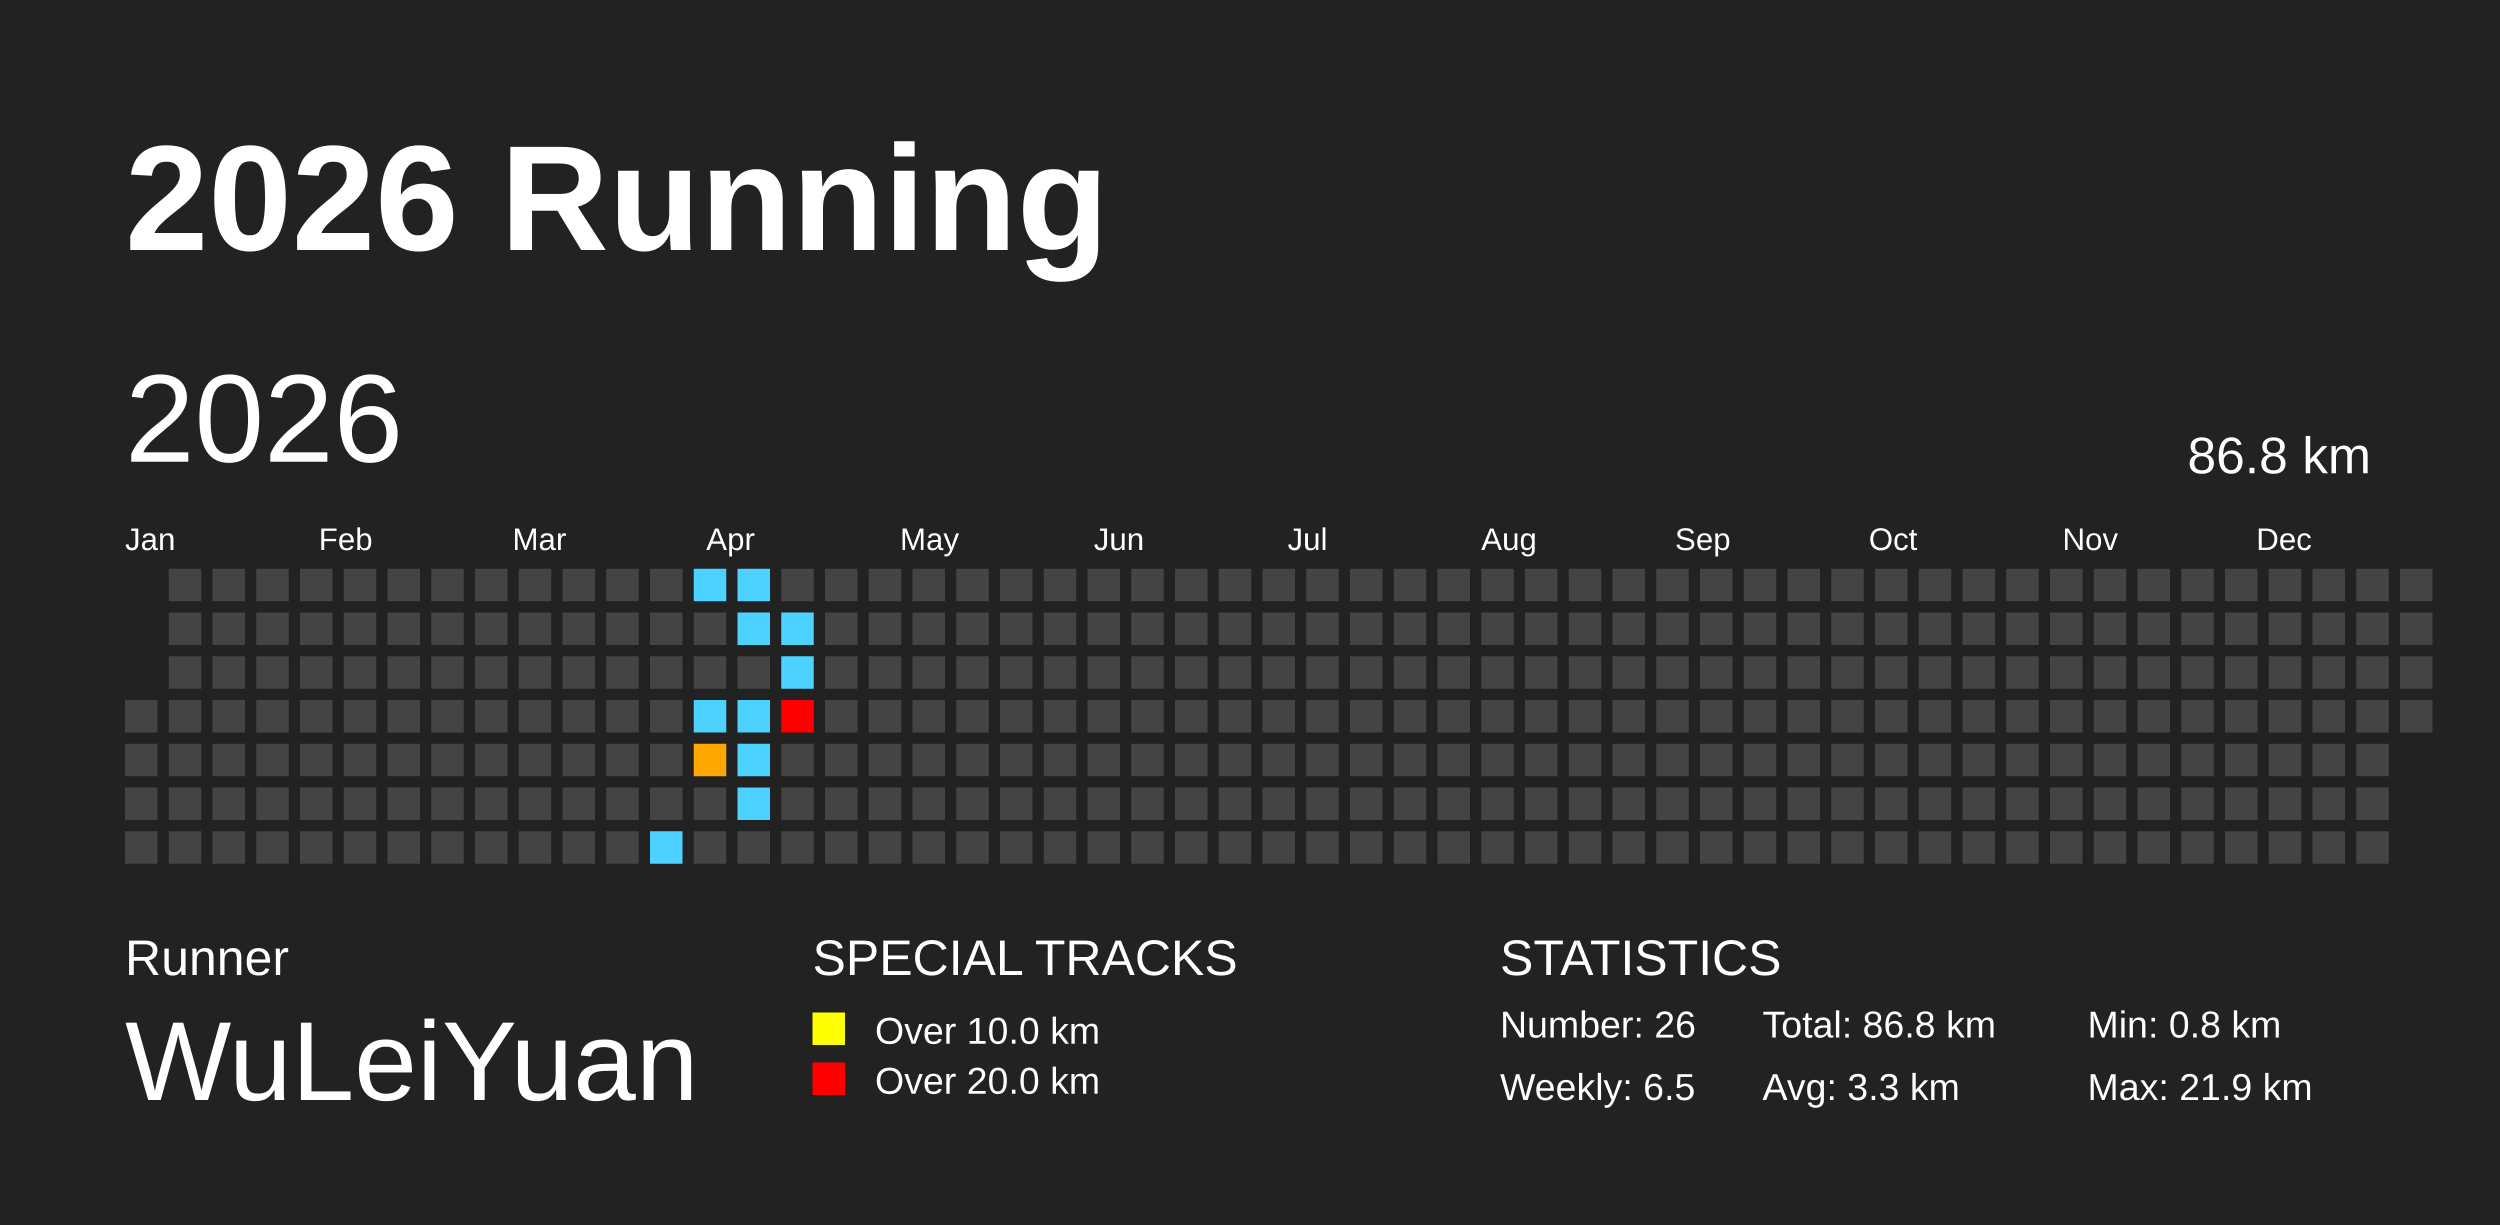
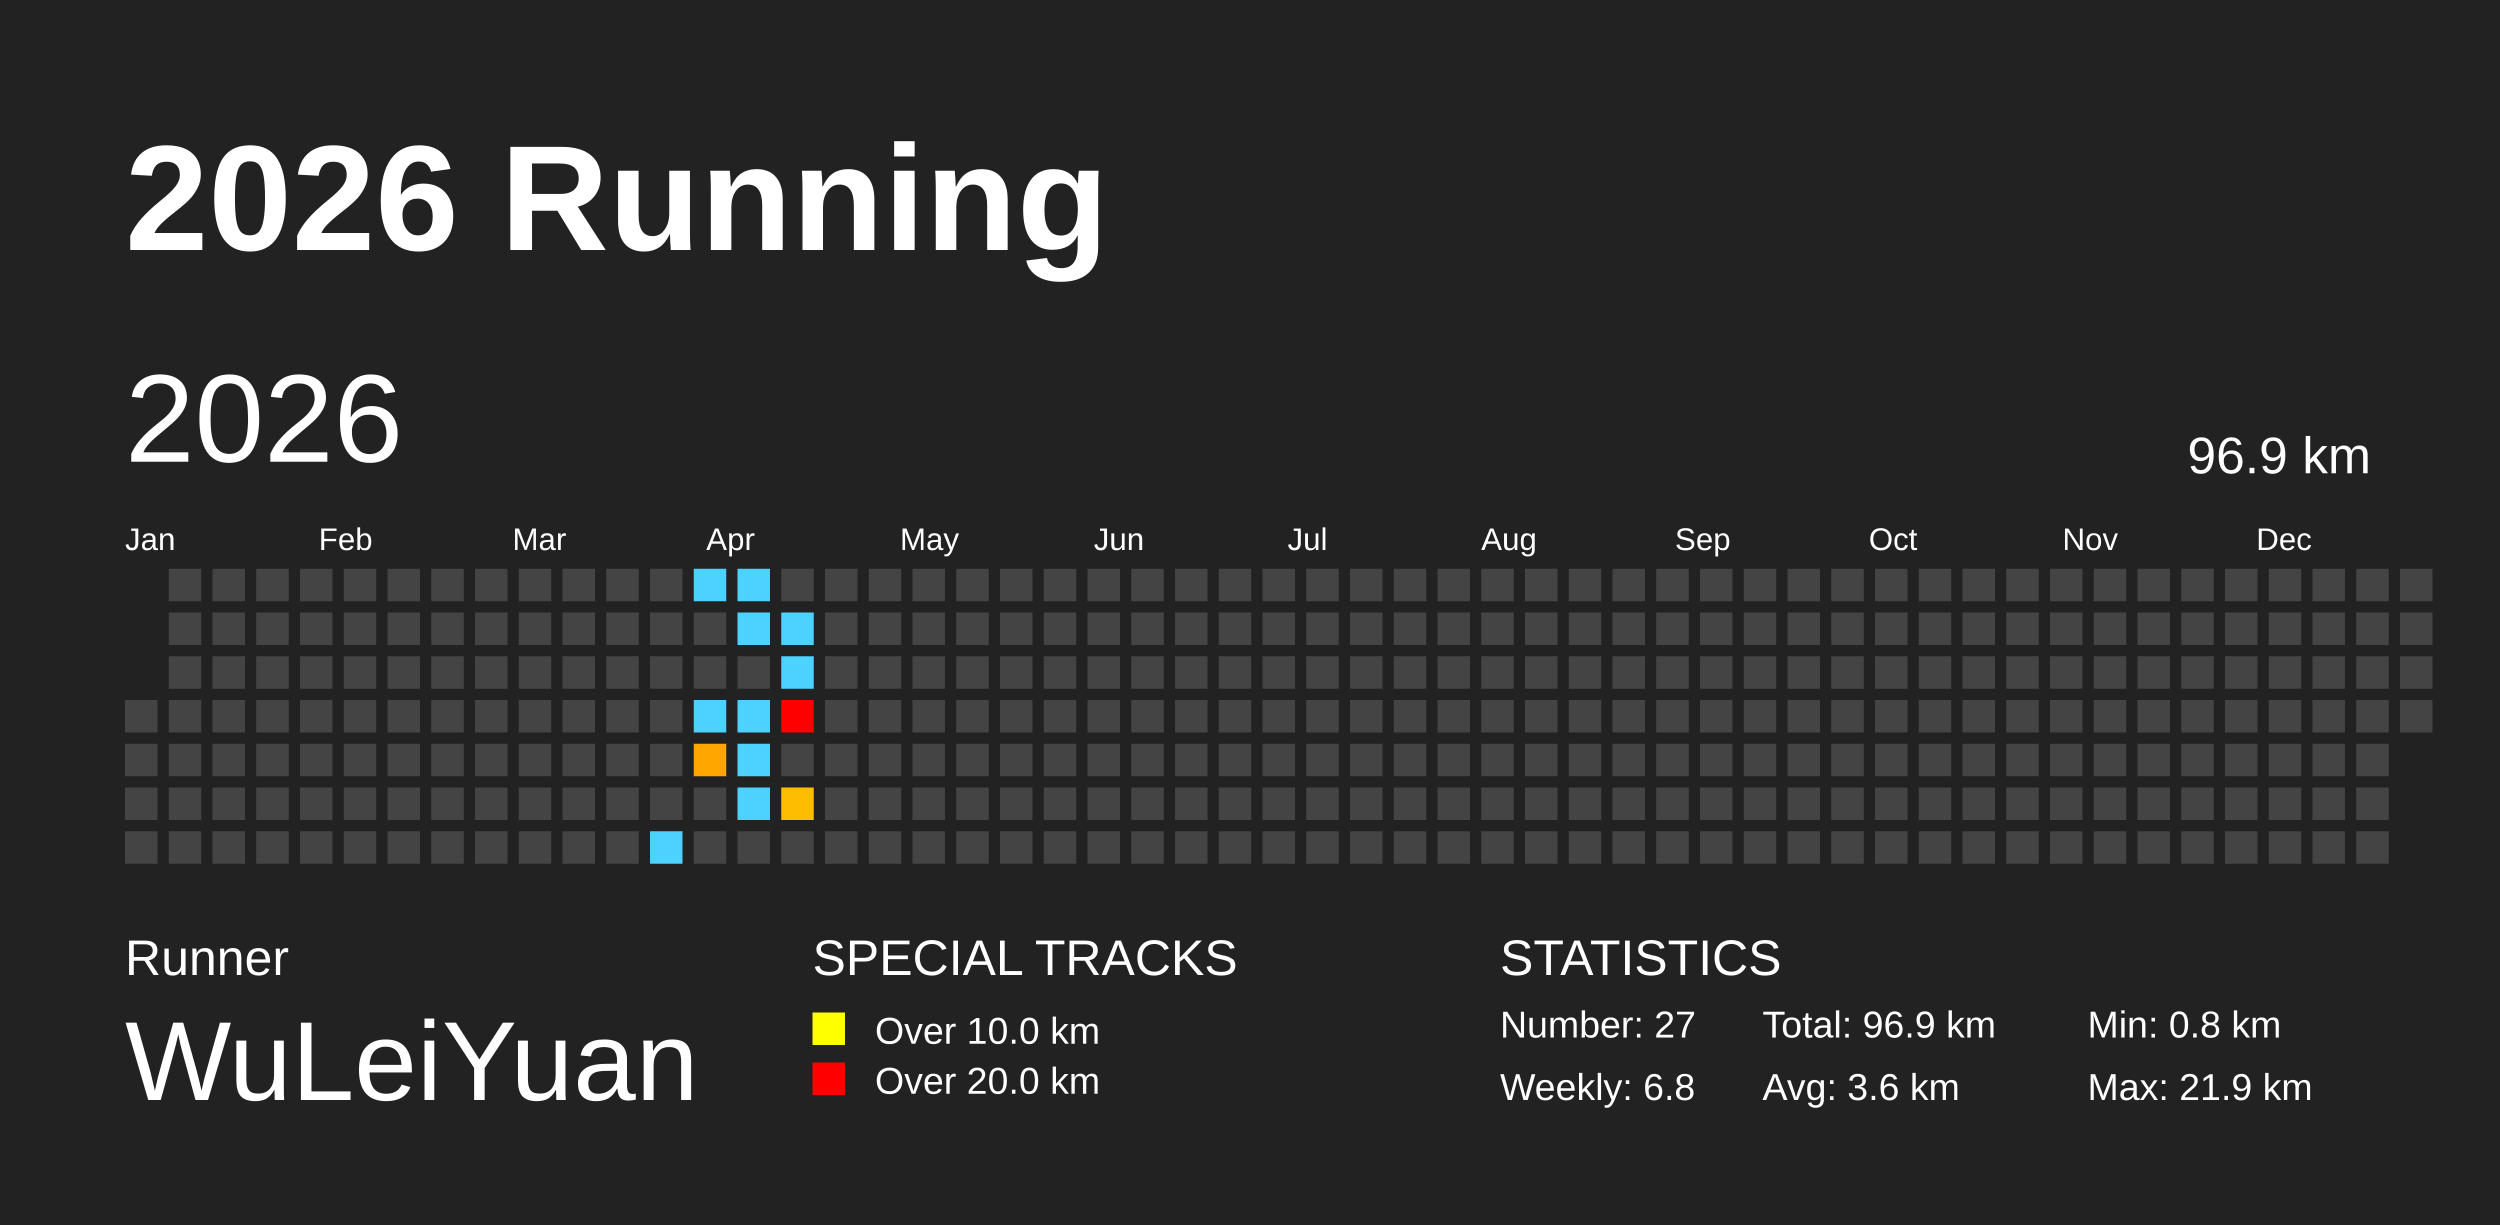
<svg xmlns="http://www.w3.org/2000/svg" baseProfile="full" height="98mm" version="1.1" viewBox="0,0,200,98" width="200mm">
  <defs />
  <rect fill="#222222" height="98" width="200" x="0" y="0" />
  <text fill="#FFFFFF" style="font-size:12px; font-family:Arial; font-weight:bold;" x="10" y="20">2026 Running</text>
  <text fill="#FFFFFF" style="font-size:4px; font-family:Arial" x="10" y="78">Runner</text>
  <text fill="#FFFFFF" style="font-size:9px; font-family:Arial" x="10" y="88">WuLeiYuan</text>
  <text fill="#FFFFFF" style="font-size:4px; font-family:Arial" x="65" y="78">SPECIAL TRACKS</text>
  <rect fill="yellow" height="2.6" width="2.6" x="65" y="81" />
  <text fill="#FFFFFF" style="font-size:3px; font-family:Arial" x="70" y="83.5">Over 10.0 km</text>
  <rect fill="red" height="2.6" width="2.6" x="65" y="85" />
  <text fill="#FFFFFF" style="font-size:3px; font-family:Arial" x="70" y="87.5">Over 20.0 km</text>
  <text fill="#FFFFFF" style="font-size:4px; font-family:Arial" x="120" y="78">STATISTICS</text>
-   <text fill="#FFFFFF" style="font-size:3px; font-family:Arial" x="120" y="83">Number: 26</text>
-   <text fill="#FFFFFF" style="font-size:3px; font-family:Arial" x="120" y="88">Weekly: 6.5</text>
-   <text fill="#FFFFFF" style="font-size:3px; font-family:Arial" x="141" y="83">Total: 86.8 km</text>
-   <text fill="#FFFFFF" style="font-size:3px; font-family:Arial" x="141" y="88">Avg: 3.3 km</text>
+   <text fill="#FFFFFF" style="font-size:3px; font-family:Arial" x="120" y="83">Number: 27</text>
+   <text fill="#FFFFFF" style="font-size:3px; font-family:Arial" x="120" y="88">Weekly: 6.8</text>
+   <text fill="#FFFFFF" style="font-size:3px; font-family:Arial" x="141" y="83">Total: 96.9 km</text>
+   <text fill="#FFFFFF" style="font-size:3px; font-family:Arial" x="141" y="88">Avg: 3.6 km</text>
  <text fill="#FFFFFF" style="font-size:3px; font-family:Arial" x="167" y="83">Min: 0.8 km</text>
  <text fill="#FFFFFF" style="font-size:3px; font-family:Arial" x="167" y="88">Max: 21.9 km</text>
  <text dominant-baseline="hanging" fill="#FFFFFF" style="font-size:10.0px; font-family:Arial;" x="10" y="30">2026</text>
-   <text dominant-baseline="hanging" fill="#FFFFFF" style="font-size:4.125px; font-family:Arial;" x="175" y="35">86.8 km</text>
+   <text dominant-baseline="hanging" fill="#FFFFFF" style="font-size:4.125px; font-family:Arial;" x="175" y="35">96.9 km</text>
  <text fill="#FFFFFF" style="font-size:2.5px; font-family:Arial" x="10.0" y="44">Jan</text>
  <text fill="#FFFFFF" style="font-size:2.5px; font-family:Arial" x="25.5" y="44">Feb</text>
  <text fill="#FFFFFF" style="font-size:2.5px; font-family:Arial" x="41.0" y="44">Mar</text>
  <text fill="#FFFFFF" style="font-size:2.5px; font-family:Arial" x="56.5" y="44">Apr</text>
  <text fill="#FFFFFF" style="font-size:2.5px; font-family:Arial" x="72.0" y="44">May</text>
  <text fill="#FFFFFF" style="font-size:2.5px; font-family:Arial" x="87.5" y="44">Jun</text>
  <text fill="#FFFFFF" style="font-size:2.5px; font-family:Arial" x="103.0" y="44">Jul</text>
  <text fill="#FFFFFF" style="font-size:2.5px; font-family:Arial" x="118.5" y="44">Aug</text>
  <text fill="#FFFFFF" style="font-size:2.5px; font-family:Arial" x="134.0" y="44">Sep</text>
  <text fill="#FFFFFF" style="font-size:2.5px; font-family:Arial" x="149.5" y="44">Oct</text>
  <text fill="#FFFFFF" style="font-size:2.5px; font-family:Arial" x="165.0" y="44">Nov</text>
  <text fill="#FFFFFF" style="font-size:2.5px; font-family:Arial" x="180.5" y="44">Dec</text>
  <rect fill="#444444" height="2.6" width="2.6" x="10.0" y="56.0" />
  <rect fill="#444444" height="2.6" width="2.6" x="10.0" y="59.5" />
  <rect fill="#444444" height="2.6" width="2.6" x="10.0" y="63.0" />
  <rect fill="#444444" height="2.6" width="2.6" x="10.0" y="66.5" />
  <rect fill="#444444" height="2.6" width="2.6" x="13.5" y="45.5" />
  <rect fill="#444444" height="2.6" width="2.6" x="13.5" y="49.0" />
  <rect fill="#444444" height="2.6" width="2.6" x="13.5" y="52.5" />
  <rect fill="#444444" height="2.6" width="2.6" x="13.5" y="56.0" />
  <rect fill="#444444" height="2.6" width="2.6" x="13.5" y="59.5" />
  <rect fill="#444444" height="2.6" width="2.6" x="13.5" y="63.0" />
  <rect fill="#444444" height="2.6" width="2.6" x="13.5" y="66.5" />
  <rect fill="#444444" height="2.6" width="2.6" x="17.0" y="45.5" />
  <rect fill="#444444" height="2.6" width="2.6" x="17.0" y="49.0" />
  <rect fill="#444444" height="2.6" width="2.6" x="17.0" y="52.5" />
  <rect fill="#444444" height="2.6" width="2.6" x="17.0" y="56.0" />
  <rect fill="#444444" height="2.6" width="2.6" x="17.0" y="59.5" />
  <rect fill="#444444" height="2.6" width="2.6" x="17.0" y="63.0" />
  <rect fill="#444444" height="2.6" width="2.6" x="17.0" y="66.5" />
  <rect fill="#444444" height="2.6" width="2.6" x="20.5" y="45.5" />
  <rect fill="#444444" height="2.6" width="2.6" x="20.5" y="49.0" />
  <rect fill="#444444" height="2.6" width="2.6" x="20.5" y="52.5" />
  <rect fill="#444444" height="2.6" width="2.6" x="20.5" y="56.0" />
  <rect fill="#444444" height="2.6" width="2.6" x="20.5" y="59.5" />
  <rect fill="#444444" height="2.6" width="2.6" x="20.5" y="63.0" />
  <rect fill="#444444" height="2.6" width="2.6" x="20.5" y="66.5" />
  <rect fill="#444444" height="2.6" width="2.6" x="24.0" y="45.5" />
  <rect fill="#444444" height="2.6" width="2.6" x="24.0" y="49.0" />
  <rect fill="#444444" height="2.6" width="2.6" x="24.0" y="52.5" />
  <rect fill="#444444" height="2.6" width="2.6" x="24.0" y="56.0" />
  <rect fill="#444444" height="2.6" width="2.6" x="24.0" y="59.5" />
  <rect fill="#444444" height="2.6" width="2.6" x="24.0" y="63.0" />
  <rect fill="#444444" height="2.6" width="2.6" x="24.0" y="66.5" />
  <rect fill="#444444" height="2.6" width="2.6" x="27.5" y="45.5" />
  <rect fill="#444444" height="2.6" width="2.6" x="27.5" y="49.0" />
  <rect fill="#444444" height="2.6" width="2.6" x="27.5" y="52.5" />
  <rect fill="#444444" height="2.6" width="2.6" x="27.5" y="56.0" />
  <rect fill="#444444" height="2.6" width="2.6" x="27.5" y="59.5" />
  <rect fill="#444444" height="2.6" width="2.6" x="27.5" y="63.0" />
  <rect fill="#444444" height="2.6" width="2.6" x="27.5" y="66.5" />
  <rect fill="#444444" height="2.6" width="2.6" x="31.0" y="45.5" />
  <rect fill="#444444" height="2.6" width="2.6" x="31.0" y="49.0" />
  <rect fill="#444444" height="2.6" width="2.6" x="31.0" y="52.5" />
  <rect fill="#444444" height="2.6" width="2.6" x="31.0" y="56.0" />
  <rect fill="#444444" height="2.6" width="2.6" x="31.0" y="59.5" />
  <rect fill="#444444" height="2.6" width="2.6" x="31.0" y="63.0" />
  <rect fill="#444444" height="2.6" width="2.6" x="31.0" y="66.5" />
  <rect fill="#444444" height="2.6" width="2.6" x="34.5" y="45.5" />
  <rect fill="#444444" height="2.6" width="2.6" x="34.5" y="49.0" />
  <rect fill="#444444" height="2.6" width="2.6" x="34.5" y="52.5" />
  <rect fill="#444444" height="2.6" width="2.6" x="34.5" y="56.0" />
  <rect fill="#444444" height="2.6" width="2.6" x="34.5" y="59.5" />
  <rect fill="#444444" height="2.6" width="2.6" x="34.5" y="63.0" />
  <rect fill="#444444" height="2.6" width="2.6" x="34.5" y="66.5" />
  <rect fill="#444444" height="2.6" width="2.6" x="38.0" y="45.5" />
  <rect fill="#444444" height="2.6" width="2.6" x="38.0" y="49.0" />
  <rect fill="#444444" height="2.6" width="2.6" x="38.0" y="52.5" />
  <rect fill="#444444" height="2.6" width="2.6" x="38.0" y="56.0" />
  <rect fill="#444444" height="2.6" width="2.6" x="38.0" y="59.5" />
  <rect fill="#444444" height="2.6" width="2.6" x="38.0" y="63.0" />
  <rect fill="#444444" height="2.6" width="2.6" x="38.0" y="66.5" />
  <rect fill="#444444" height="2.6" width="2.6" x="41.5" y="45.5" />
  <rect fill="#444444" height="2.6" width="2.6" x="41.5" y="49.0" />
  <rect fill="#444444" height="2.6" width="2.6" x="41.5" y="52.5" />
  <rect fill="#444444" height="2.6" width="2.6" x="41.5" y="56.0" />
  <rect fill="#444444" height="2.6" width="2.6" x="41.5" y="59.5" />
  <rect fill="#444444" height="2.6" width="2.6" x="41.5" y="63.0" />
  <rect fill="#444444" height="2.6" width="2.6" x="41.5" y="66.5" />
  <rect fill="#444444" height="2.6" width="2.6" x="45.0" y="45.5" />
  <rect fill="#444444" height="2.6" width="2.6" x="45.0" y="49.0" />
  <rect fill="#444444" height="2.6" width="2.6" x="45.0" y="52.5" />
  <rect fill="#444444" height="2.6" width="2.6" x="45.0" y="56.0" />
  <rect fill="#444444" height="2.6" width="2.6" x="45.0" y="59.5" />
  <rect fill="#444444" height="2.6" width="2.6" x="45.0" y="63.0" />
  <rect fill="#444444" height="2.6" width="2.6" x="45.0" y="66.5" />
  <rect fill="#444444" height="2.6" width="2.6" x="48.5" y="45.5" />
  <rect fill="#444444" height="2.6" width="2.6" x="48.5" y="49.0" />
  <rect fill="#444444" height="2.6" width="2.6" x="48.5" y="52.5" />
  <rect fill="#444444" height="2.6" width="2.6" x="48.5" y="56.0" />
  <rect fill="#444444" height="2.6" width="2.6" x="48.5" y="59.5" />
  <rect fill="#444444" height="2.6" width="2.6" x="48.5" y="63.0" />
  <rect fill="#444444" height="2.6" width="2.6" x="48.5" y="66.5" />
  <rect fill="#444444" height="2.6" width="2.6" x="52.0" y="45.5" />
  <rect fill="#444444" height="2.6" width="2.6" x="52.0" y="49.0" />
  <rect fill="#444444" height="2.6" width="2.6" x="52.0" y="52.5" />
  <rect fill="#444444" height="2.6" width="2.6" x="52.0" y="56.0" />
  <rect fill="#444444" height="2.6" width="2.6" x="52.0" y="59.5" />
  <rect fill="#444444" height="2.6" width="2.6" x="52.0" y="63.0" />
  <rect fill="#4dd2ff" height="2.6" width="2.6" x="52.0" y="66.5" />
  <rect fill="#4dd2ff" height="2.6" width="2.6" x="55.5" y="45.5" />
  <rect fill="#444444" height="2.6" width="2.6" x="55.5" y="49.0" />
  <rect fill="#444444" height="2.6" width="2.6" x="55.5" y="52.5" />
  <rect fill="#4dd2ff" height="2.6" width="2.6" x="55.5" y="56.0" />
  <rect fill="#ffa600" height="2.6" width="2.6" x="55.5" y="59.5" />
  <rect fill="#444444" height="2.6" width="2.6" x="55.5" y="63.0" />
  <rect fill="#444444" height="2.6" width="2.6" x="55.5" y="66.5" />
  <rect fill="#4dd2ff" height="2.6" width="2.6" x="59.0" y="45.5" />
  <rect fill="#4dd2ff" height="2.6" width="2.6" x="59.0" y="49.0" />
  <rect fill="#444444" height="2.6" width="2.6" x="59.0" y="52.5" />
  <rect fill="#4dd2ff" height="2.6" width="2.6" x="59.0" y="56.0" />
  <rect fill="#4dd2ff" height="2.6" width="2.6" x="59.0" y="59.5" />
  <rect fill="#4dd2ff" height="2.6" width="2.6" x="59.0" y="63.0" />
  <rect fill="#444444" height="2.6" width="2.6" x="59.0" y="66.5" />
  <rect fill="#444444" height="2.6" width="2.6" x="62.5" y="45.5" />
  <rect fill="#4dd2ff" height="2.6" width="2.6" x="62.5" y="49.0" />
  <rect fill="#4dd2ff" height="2.6" width="2.6" x="62.5" y="52.5" />
  <rect fill="red" height="2.6" width="2.6" x="62.5" y="56.0" />
  <rect fill="#444444" height="2.6" width="2.6" x="62.5" y="59.5" />
-   <rect fill="#444444" height="2.6" width="2.6" x="62.5" y="63.0" />
+   <rect fill="#ffbd00" height="2.6" width="2.6" x="62.5" y="63.0" />
  <rect fill="#444444" height="2.6" width="2.6" x="62.5" y="66.5" />
  <rect fill="#444444" height="2.6" width="2.6" x="66.0" y="45.5" />
  <rect fill="#444444" height="2.6" width="2.6" x="66.0" y="49.0" />
  <rect fill="#444444" height="2.6" width="2.6" x="66.0" y="52.5" />
  <rect fill="#444444" height="2.6" width="2.6" x="66.0" y="56.0" />
  <rect fill="#444444" height="2.6" width="2.6" x="66.0" y="59.5" />
  <rect fill="#444444" height="2.6" width="2.6" x="66.0" y="63.0" />
  <rect fill="#444444" height="2.6" width="2.6" x="66.0" y="66.5" />
  <rect fill="#444444" height="2.6" width="2.6" x="69.5" y="45.5" />
  <rect fill="#444444" height="2.6" width="2.6" x="69.5" y="49.0" />
  <rect fill="#444444" height="2.6" width="2.6" x="69.5" y="52.5" />
  <rect fill="#444444" height="2.6" width="2.6" x="69.5" y="56.0" />
  <rect fill="#444444" height="2.6" width="2.6" x="69.5" y="59.5" />
  <rect fill="#444444" height="2.6" width="2.6" x="69.5" y="63.0" />
  <rect fill="#444444" height="2.6" width="2.6" x="69.5" y="66.5" />
  <rect fill="#444444" height="2.6" width="2.6" x="73.0" y="45.5" />
  <rect fill="#444444" height="2.6" width="2.6" x="73.0" y="49.0" />
  <rect fill="#444444" height="2.6" width="2.6" x="73.0" y="52.5" />
  <rect fill="#444444" height="2.6" width="2.6" x="73.0" y="56.0" />
  <rect fill="#444444" height="2.6" width="2.6" x="73.0" y="59.5" />
  <rect fill="#444444" height="2.6" width="2.6" x="73.0" y="63.0" />
  <rect fill="#444444" height="2.6" width="2.6" x="73.0" y="66.5" />
  <rect fill="#444444" height="2.6" width="2.6" x="76.5" y="45.5" />
  <rect fill="#444444" height="2.6" width="2.6" x="76.5" y="49.0" />
  <rect fill="#444444" height="2.6" width="2.6" x="76.5" y="52.5" />
  <rect fill="#444444" height="2.6" width="2.6" x="76.5" y="56.0" />
  <rect fill="#444444" height="2.6" width="2.6" x="76.5" y="59.5" />
  <rect fill="#444444" height="2.6" width="2.6" x="76.5" y="63.0" />
  <rect fill="#444444" height="2.6" width="2.6" x="76.5" y="66.5" />
  <rect fill="#444444" height="2.6" width="2.6" x="80.0" y="45.5" />
  <rect fill="#444444" height="2.6" width="2.6" x="80.0" y="49.0" />
  <rect fill="#444444" height="2.6" width="2.6" x="80.0" y="52.5" />
  <rect fill="#444444" height="2.6" width="2.6" x="80.0" y="56.0" />
  <rect fill="#444444" height="2.6" width="2.6" x="80.0" y="59.5" />
  <rect fill="#444444" height="2.6" width="2.6" x="80.0" y="63.0" />
  <rect fill="#444444" height="2.6" width="2.6" x="80.0" y="66.5" />
  <rect fill="#444444" height="2.6" width="2.6" x="83.5" y="45.5" />
  <rect fill="#444444" height="2.6" width="2.6" x="83.5" y="49.0" />
  <rect fill="#444444" height="2.6" width="2.6" x="83.5" y="52.5" />
  <rect fill="#444444" height="2.6" width="2.6" x="83.5" y="56.0" />
  <rect fill="#444444" height="2.6" width="2.6" x="83.5" y="59.5" />
  <rect fill="#444444" height="2.6" width="2.6" x="83.5" y="63.0" />
  <rect fill="#444444" height="2.6" width="2.6" x="83.5" y="66.5" />
  <rect fill="#444444" height="2.6" width="2.6" x="87.0" y="45.5" />
  <rect fill="#444444" height="2.6" width="2.6" x="87.0" y="49.0" />
  <rect fill="#444444" height="2.6" width="2.6" x="87.0" y="52.5" />
  <rect fill="#444444" height="2.6" width="2.6" x="87.0" y="56.0" />
  <rect fill="#444444" height="2.6" width="2.6" x="87.0" y="59.5" />
  <rect fill="#444444" height="2.6" width="2.6" x="87.0" y="63.0" />
  <rect fill="#444444" height="2.6" width="2.6" x="87.0" y="66.5" />
  <rect fill="#444444" height="2.6" width="2.6" x="90.5" y="45.5" />
  <rect fill="#444444" height="2.6" width="2.6" x="90.5" y="49.0" />
  <rect fill="#444444" height="2.6" width="2.6" x="90.5" y="52.5" />
  <rect fill="#444444" height="2.6" width="2.6" x="90.5" y="56.0" />
  <rect fill="#444444" height="2.6" width="2.6" x="90.5" y="59.5" />
  <rect fill="#444444" height="2.6" width="2.6" x="90.5" y="63.0" />
  <rect fill="#444444" height="2.6" width="2.6" x="90.5" y="66.5" />
  <rect fill="#444444" height="2.6" width="2.6" x="94.0" y="45.5" />
  <rect fill="#444444" height="2.6" width="2.6" x="94.0" y="49.0" />
  <rect fill="#444444" height="2.6" width="2.6" x="94.0" y="52.5" />
  <rect fill="#444444" height="2.6" width="2.6" x="94.0" y="56.0" />
  <rect fill="#444444" height="2.6" width="2.6" x="94.0" y="59.5" />
  <rect fill="#444444" height="2.6" width="2.6" x="94.0" y="63.0" />
  <rect fill="#444444" height="2.6" width="2.6" x="94.0" y="66.5" />
  <rect fill="#444444" height="2.6" width="2.6" x="97.5" y="45.5" />
  <rect fill="#444444" height="2.6" width="2.6" x="97.5" y="49.0" />
  <rect fill="#444444" height="2.6" width="2.6" x="97.5" y="52.5" />
  <rect fill="#444444" height="2.6" width="2.6" x="97.5" y="56.0" />
  <rect fill="#444444" height="2.6" width="2.6" x="97.5" y="59.5" />
  <rect fill="#444444" height="2.6" width="2.6" x="97.5" y="63.0" />
  <rect fill="#444444" height="2.6" width="2.6" x="97.5" y="66.5" />
  <rect fill="#444444" height="2.6" width="2.6" x="101.0" y="45.5" />
  <rect fill="#444444" height="2.6" width="2.6" x="101.0" y="49.0" />
  <rect fill="#444444" height="2.6" width="2.6" x="101.0" y="52.5" />
  <rect fill="#444444" height="2.6" width="2.6" x="101.0" y="56.0" />
  <rect fill="#444444" height="2.6" width="2.6" x="101.0" y="59.5" />
  <rect fill="#444444" height="2.6" width="2.6" x="101.0" y="63.0" />
  <rect fill="#444444" height="2.6" width="2.6" x="101.0" y="66.5" />
  <rect fill="#444444" height="2.6" width="2.6" x="104.5" y="45.5" />
  <rect fill="#444444" height="2.6" width="2.6" x="104.5" y="49.0" />
  <rect fill="#444444" height="2.6" width="2.6" x="104.5" y="52.5" />
  <rect fill="#444444" height="2.6" width="2.6" x="104.5" y="56.0" />
  <rect fill="#444444" height="2.6" width="2.6" x="104.5" y="59.5" />
  <rect fill="#444444" height="2.6" width="2.6" x="104.5" y="63.0" />
  <rect fill="#444444" height="2.6" width="2.6" x="104.5" y="66.5" />
  <rect fill="#444444" height="2.6" width="2.6" x="108.0" y="45.5" />
  <rect fill="#444444" height="2.6" width="2.6" x="108.0" y="49.0" />
  <rect fill="#444444" height="2.6" width="2.6" x="108.0" y="52.5" />
  <rect fill="#444444" height="2.6" width="2.6" x="108.0" y="56.0" />
  <rect fill="#444444" height="2.6" width="2.6" x="108.0" y="59.5" />
  <rect fill="#444444" height="2.6" width="2.6" x="108.0" y="63.0" />
  <rect fill="#444444" height="2.6" width="2.6" x="108.0" y="66.5" />
  <rect fill="#444444" height="2.6" width="2.6" x="111.5" y="45.5" />
  <rect fill="#444444" height="2.6" width="2.6" x="111.5" y="49.0" />
  <rect fill="#444444" height="2.6" width="2.6" x="111.5" y="52.5" />
  <rect fill="#444444" height="2.6" width="2.6" x="111.5" y="56.0" />
  <rect fill="#444444" height="2.6" width="2.6" x="111.5" y="59.5" />
  <rect fill="#444444" height="2.6" width="2.6" x="111.5" y="63.0" />
  <rect fill="#444444" height="2.6" width="2.6" x="111.5" y="66.5" />
  <rect fill="#444444" height="2.6" width="2.6" x="115.0" y="45.5" />
  <rect fill="#444444" height="2.6" width="2.6" x="115.0" y="49.0" />
  <rect fill="#444444" height="2.6" width="2.6" x="115.0" y="52.5" />
  <rect fill="#444444" height="2.6" width="2.6" x="115.0" y="56.0" />
  <rect fill="#444444" height="2.6" width="2.6" x="115.0" y="59.5" />
  <rect fill="#444444" height="2.6" width="2.6" x="115.0" y="63.0" />
  <rect fill="#444444" height="2.6" width="2.6" x="115.0" y="66.5" />
  <rect fill="#444444" height="2.6" width="2.6" x="118.5" y="45.5" />
  <rect fill="#444444" height="2.6" width="2.6" x="118.5" y="49.0" />
  <rect fill="#444444" height="2.6" width="2.6" x="118.5" y="52.5" />
  <rect fill="#444444" height="2.6" width="2.6" x="118.5" y="56.0" />
  <rect fill="#444444" height="2.6" width="2.6" x="118.5" y="59.5" />
  <rect fill="#444444" height="2.6" width="2.6" x="118.5" y="63.0" />
  <rect fill="#444444" height="2.6" width="2.6" x="118.5" y="66.5" />
  <rect fill="#444444" height="2.6" width="2.6" x="122.0" y="45.5" />
  <rect fill="#444444" height="2.6" width="2.6" x="122.0" y="49.0" />
  <rect fill="#444444" height="2.6" width="2.6" x="122.0" y="52.5" />
  <rect fill="#444444" height="2.6" width="2.6" x="122.0" y="56.0" />
  <rect fill="#444444" height="2.6" width="2.6" x="122.0" y="59.5" />
  <rect fill="#444444" height="2.6" width="2.6" x="122.0" y="63.0" />
  <rect fill="#444444" height="2.6" width="2.6" x="122.0" y="66.5" />
  <rect fill="#444444" height="2.6" width="2.6" x="125.5" y="45.5" />
  <rect fill="#444444" height="2.6" width="2.6" x="125.5" y="49.0" />
  <rect fill="#444444" height="2.6" width="2.6" x="125.5" y="52.5" />
  <rect fill="#444444" height="2.6" width="2.6" x="125.5" y="56.0" />
  <rect fill="#444444" height="2.6" width="2.6" x="125.5" y="59.5" />
  <rect fill="#444444" height="2.6" width="2.6" x="125.5" y="63.0" />
  <rect fill="#444444" height="2.6" width="2.6" x="125.5" y="66.5" />
  <rect fill="#444444" height="2.6" width="2.6" x="129.0" y="45.5" />
  <rect fill="#444444" height="2.6" width="2.6" x="129.0" y="49.0" />
  <rect fill="#444444" height="2.6" width="2.6" x="129.0" y="52.5" />
  <rect fill="#444444" height="2.6" width="2.6" x="129.0" y="56.0" />
  <rect fill="#444444" height="2.6" width="2.6" x="129.0" y="59.5" />
  <rect fill="#444444" height="2.6" width="2.6" x="129.0" y="63.0" />
  <rect fill="#444444" height="2.6" width="2.6" x="129.0" y="66.5" />
  <rect fill="#444444" height="2.6" width="2.6" x="132.5" y="45.5" />
  <rect fill="#444444" height="2.6" width="2.6" x="132.5" y="49.0" />
  <rect fill="#444444" height="2.6" width="2.6" x="132.5" y="52.5" />
  <rect fill="#444444" height="2.6" width="2.6" x="132.5" y="56.0" />
  <rect fill="#444444" height="2.6" width="2.6" x="132.5" y="59.5" />
  <rect fill="#444444" height="2.6" width="2.6" x="132.5" y="63.0" />
  <rect fill="#444444" height="2.6" width="2.6" x="132.5" y="66.5" />
  <rect fill="#444444" height="2.6" width="2.6" x="136.0" y="45.5" />
  <rect fill="#444444" height="2.6" width="2.6" x="136.0" y="49.0" />
  <rect fill="#444444" height="2.6" width="2.6" x="136.0" y="52.5" />
  <rect fill="#444444" height="2.6" width="2.6" x="136.0" y="56.0" />
  <rect fill="#444444" height="2.6" width="2.6" x="136.0" y="59.5" />
  <rect fill="#444444" height="2.6" width="2.6" x="136.0" y="63.0" />
  <rect fill="#444444" height="2.6" width="2.6" x="136.0" y="66.5" />
  <rect fill="#444444" height="2.6" width="2.6" x="139.5" y="45.5" />
  <rect fill="#444444" height="2.6" width="2.6" x="139.5" y="49.0" />
  <rect fill="#444444" height="2.6" width="2.6" x="139.5" y="52.5" />
  <rect fill="#444444" height="2.6" width="2.6" x="139.5" y="56.0" />
  <rect fill="#444444" height="2.6" width="2.6" x="139.5" y="59.5" />
  <rect fill="#444444" height="2.6" width="2.6" x="139.5" y="63.0" />
  <rect fill="#444444" height="2.6" width="2.6" x="139.5" y="66.5" />
  <rect fill="#444444" height="2.6" width="2.6" x="143.0" y="45.5" />
  <rect fill="#444444" height="2.6" width="2.6" x="143.0" y="49.0" />
  <rect fill="#444444" height="2.6" width="2.6" x="143.0" y="52.5" />
  <rect fill="#444444" height="2.6" width="2.6" x="143.0" y="56.0" />
  <rect fill="#444444" height="2.6" width="2.6" x="143.0" y="59.5" />
  <rect fill="#444444" height="2.6" width="2.6" x="143.0" y="63.0" />
  <rect fill="#444444" height="2.6" width="2.6" x="143.0" y="66.5" />
  <rect fill="#444444" height="2.6" width="2.6" x="146.5" y="45.5" />
  <rect fill="#444444" height="2.6" width="2.6" x="146.5" y="49.0" />
  <rect fill="#444444" height="2.6" width="2.6" x="146.5" y="52.5" />
  <rect fill="#444444" height="2.6" width="2.6" x="146.5" y="56.0" />
  <rect fill="#444444" height="2.6" width="2.6" x="146.5" y="59.5" />
  <rect fill="#444444" height="2.6" width="2.6" x="146.5" y="63.0" />
  <rect fill="#444444" height="2.6" width="2.6" x="146.5" y="66.5" />
  <rect fill="#444444" height="2.6" width="2.6" x="150.0" y="45.5" />
  <rect fill="#444444" height="2.6" width="2.6" x="150.0" y="49.0" />
  <rect fill="#444444" height="2.6" width="2.6" x="150.0" y="52.5" />
  <rect fill="#444444" height="2.6" width="2.6" x="150.0" y="56.0" />
  <rect fill="#444444" height="2.6" width="2.6" x="150.0" y="59.5" />
  <rect fill="#444444" height="2.6" width="2.6" x="150.0" y="63.0" />
  <rect fill="#444444" height="2.6" width="2.6" x="150.0" y="66.5" />
  <rect fill="#444444" height="2.6" width="2.6" x="153.5" y="45.5" />
  <rect fill="#444444" height="2.6" width="2.6" x="153.5" y="49.0" />
  <rect fill="#444444" height="2.6" width="2.6" x="153.5" y="52.5" />
  <rect fill="#444444" height="2.6" width="2.6" x="153.5" y="56.0" />
  <rect fill="#444444" height="2.6" width="2.6" x="153.5" y="59.5" />
  <rect fill="#444444" height="2.6" width="2.6" x="153.5" y="63.0" />
  <rect fill="#444444" height="2.6" width="2.6" x="153.5" y="66.5" />
  <rect fill="#444444" height="2.6" width="2.6" x="157.0" y="45.5" />
  <rect fill="#444444" height="2.6" width="2.6" x="157.0" y="49.0" />
  <rect fill="#444444" height="2.6" width="2.6" x="157.0" y="52.5" />
  <rect fill="#444444" height="2.6" width="2.6" x="157.0" y="56.0" />
  <rect fill="#444444" height="2.6" width="2.6" x="157.0" y="59.5" />
  <rect fill="#444444" height="2.6" width="2.6" x="157.0" y="63.0" />
  <rect fill="#444444" height="2.6" width="2.6" x="157.0" y="66.5" />
  <rect fill="#444444" height="2.6" width="2.6" x="160.5" y="45.5" />
  <rect fill="#444444" height="2.6" width="2.6" x="160.5" y="49.0" />
  <rect fill="#444444" height="2.6" width="2.6" x="160.5" y="52.5" />
  <rect fill="#444444" height="2.6" width="2.6" x="160.5" y="56.0" />
  <rect fill="#444444" height="2.6" width="2.6" x="160.5" y="59.5" />
  <rect fill="#444444" height="2.6" width="2.6" x="160.5" y="63.0" />
  <rect fill="#444444" height="2.6" width="2.6" x="160.5" y="66.5" />
  <rect fill="#444444" height="2.6" width="2.6" x="164.0" y="45.5" />
  <rect fill="#444444" height="2.6" width="2.6" x="164.0" y="49.0" />
  <rect fill="#444444" height="2.6" width="2.6" x="164.0" y="52.5" />
  <rect fill="#444444" height="2.6" width="2.6" x="164.0" y="56.0" />
  <rect fill="#444444" height="2.6" width="2.6" x="164.0" y="59.5" />
  <rect fill="#444444" height="2.6" width="2.6" x="164.0" y="63.0" />
  <rect fill="#444444" height="2.6" width="2.6" x="164.0" y="66.5" />
  <rect fill="#444444" height="2.6" width="2.6" x="167.5" y="45.5" />
  <rect fill="#444444" height="2.6" width="2.6" x="167.5" y="49.0" />
  <rect fill="#444444" height="2.6" width="2.6" x="167.5" y="52.5" />
  <rect fill="#444444" height="2.6" width="2.6" x="167.5" y="56.0" />
  <rect fill="#444444" height="2.6" width="2.6" x="167.5" y="59.5" />
  <rect fill="#444444" height="2.6" width="2.6" x="167.5" y="63.0" />
  <rect fill="#444444" height="2.6" width="2.6" x="167.5" y="66.5" />
  <rect fill="#444444" height="2.6" width="2.6" x="171.0" y="45.5" />
  <rect fill="#444444" height="2.6" width="2.6" x="171.0" y="49.0" />
  <rect fill="#444444" height="2.6" width="2.6" x="171.0" y="52.5" />
  <rect fill="#444444" height="2.6" width="2.6" x="171.0" y="56.0" />
  <rect fill="#444444" height="2.6" width="2.6" x="171.0" y="59.5" />
  <rect fill="#444444" height="2.6" width="2.6" x="171.0" y="63.0" />
  <rect fill="#444444" height="2.6" width="2.6" x="171.0" y="66.5" />
  <rect fill="#444444" height="2.6" width="2.6" x="174.5" y="45.5" />
  <rect fill="#444444" height="2.6" width="2.6" x="174.5" y="49.0" />
  <rect fill="#444444" height="2.6" width="2.6" x="174.5" y="52.5" />
  <rect fill="#444444" height="2.6" width="2.6" x="174.5" y="56.0" />
  <rect fill="#444444" height="2.6" width="2.6" x="174.5" y="59.5" />
  <rect fill="#444444" height="2.6" width="2.6" x="174.5" y="63.0" />
  <rect fill="#444444" height="2.6" width="2.6" x="174.5" y="66.5" />
  <rect fill="#444444" height="2.6" width="2.6" x="178.0" y="45.5" />
  <rect fill="#444444" height="2.6" width="2.6" x="178.0" y="49.0" />
  <rect fill="#444444" height="2.6" width="2.6" x="178.0" y="52.5" />
  <rect fill="#444444" height="2.6" width="2.6" x="178.0" y="56.0" />
  <rect fill="#444444" height="2.6" width="2.6" x="178.0" y="59.5" />
  <rect fill="#444444" height="2.6" width="2.6" x="178.0" y="63.0" />
  <rect fill="#444444" height="2.6" width="2.6" x="178.0" y="66.5" />
  <rect fill="#444444" height="2.6" width="2.6" x="181.5" y="45.5" />
  <rect fill="#444444" height="2.6" width="2.6" x="181.5" y="49.0" />
  <rect fill="#444444" height="2.6" width="2.6" x="181.5" y="52.5" />
  <rect fill="#444444" height="2.6" width="2.6" x="181.5" y="56.0" />
  <rect fill="#444444" height="2.6" width="2.6" x="181.5" y="59.5" />
  <rect fill="#444444" height="2.6" width="2.6" x="181.5" y="63.0" />
  <rect fill="#444444" height="2.6" width="2.6" x="181.5" y="66.5" />
  <rect fill="#444444" height="2.6" width="2.6" x="185.0" y="45.5" />
  <rect fill="#444444" height="2.6" width="2.6" x="185.0" y="49.0" />
  <rect fill="#444444" height="2.6" width="2.6" x="185.0" y="52.5" />
  <rect fill="#444444" height="2.6" width="2.6" x="185.0" y="56.0" />
  <rect fill="#444444" height="2.6" width="2.6" x="185.0" y="59.5" />
  <rect fill="#444444" height="2.6" width="2.6" x="185.0" y="63.0" />
  <rect fill="#444444" height="2.6" width="2.6" x="185.0" y="66.5" />
  <rect fill="#444444" height="2.6" width="2.6" x="188.5" y="45.5" />
  <rect fill="#444444" height="2.6" width="2.6" x="188.5" y="49.0" />
  <rect fill="#444444" height="2.6" width="2.6" x="188.5" y="52.5" />
  <rect fill="#444444" height="2.6" width="2.6" x="188.5" y="56.0" />
  <rect fill="#444444" height="2.6" width="2.6" x="188.5" y="59.5" />
  <rect fill="#444444" height="2.6" width="2.6" x="188.5" y="63.0" />
  <rect fill="#444444" height="2.6" width="2.6" x="188.5" y="66.5" />
  <rect fill="#444444" height="2.6" width="2.6" x="192.0" y="45.5" />
  <rect fill="#444444" height="2.6" width="2.6" x="192.0" y="49.0" />
  <rect fill="#444444" height="2.6" width="2.6" x="192.0" y="52.5" />
  <rect fill="#444444" height="2.6" width="2.6" x="192.0" y="56.0" />
</svg>
